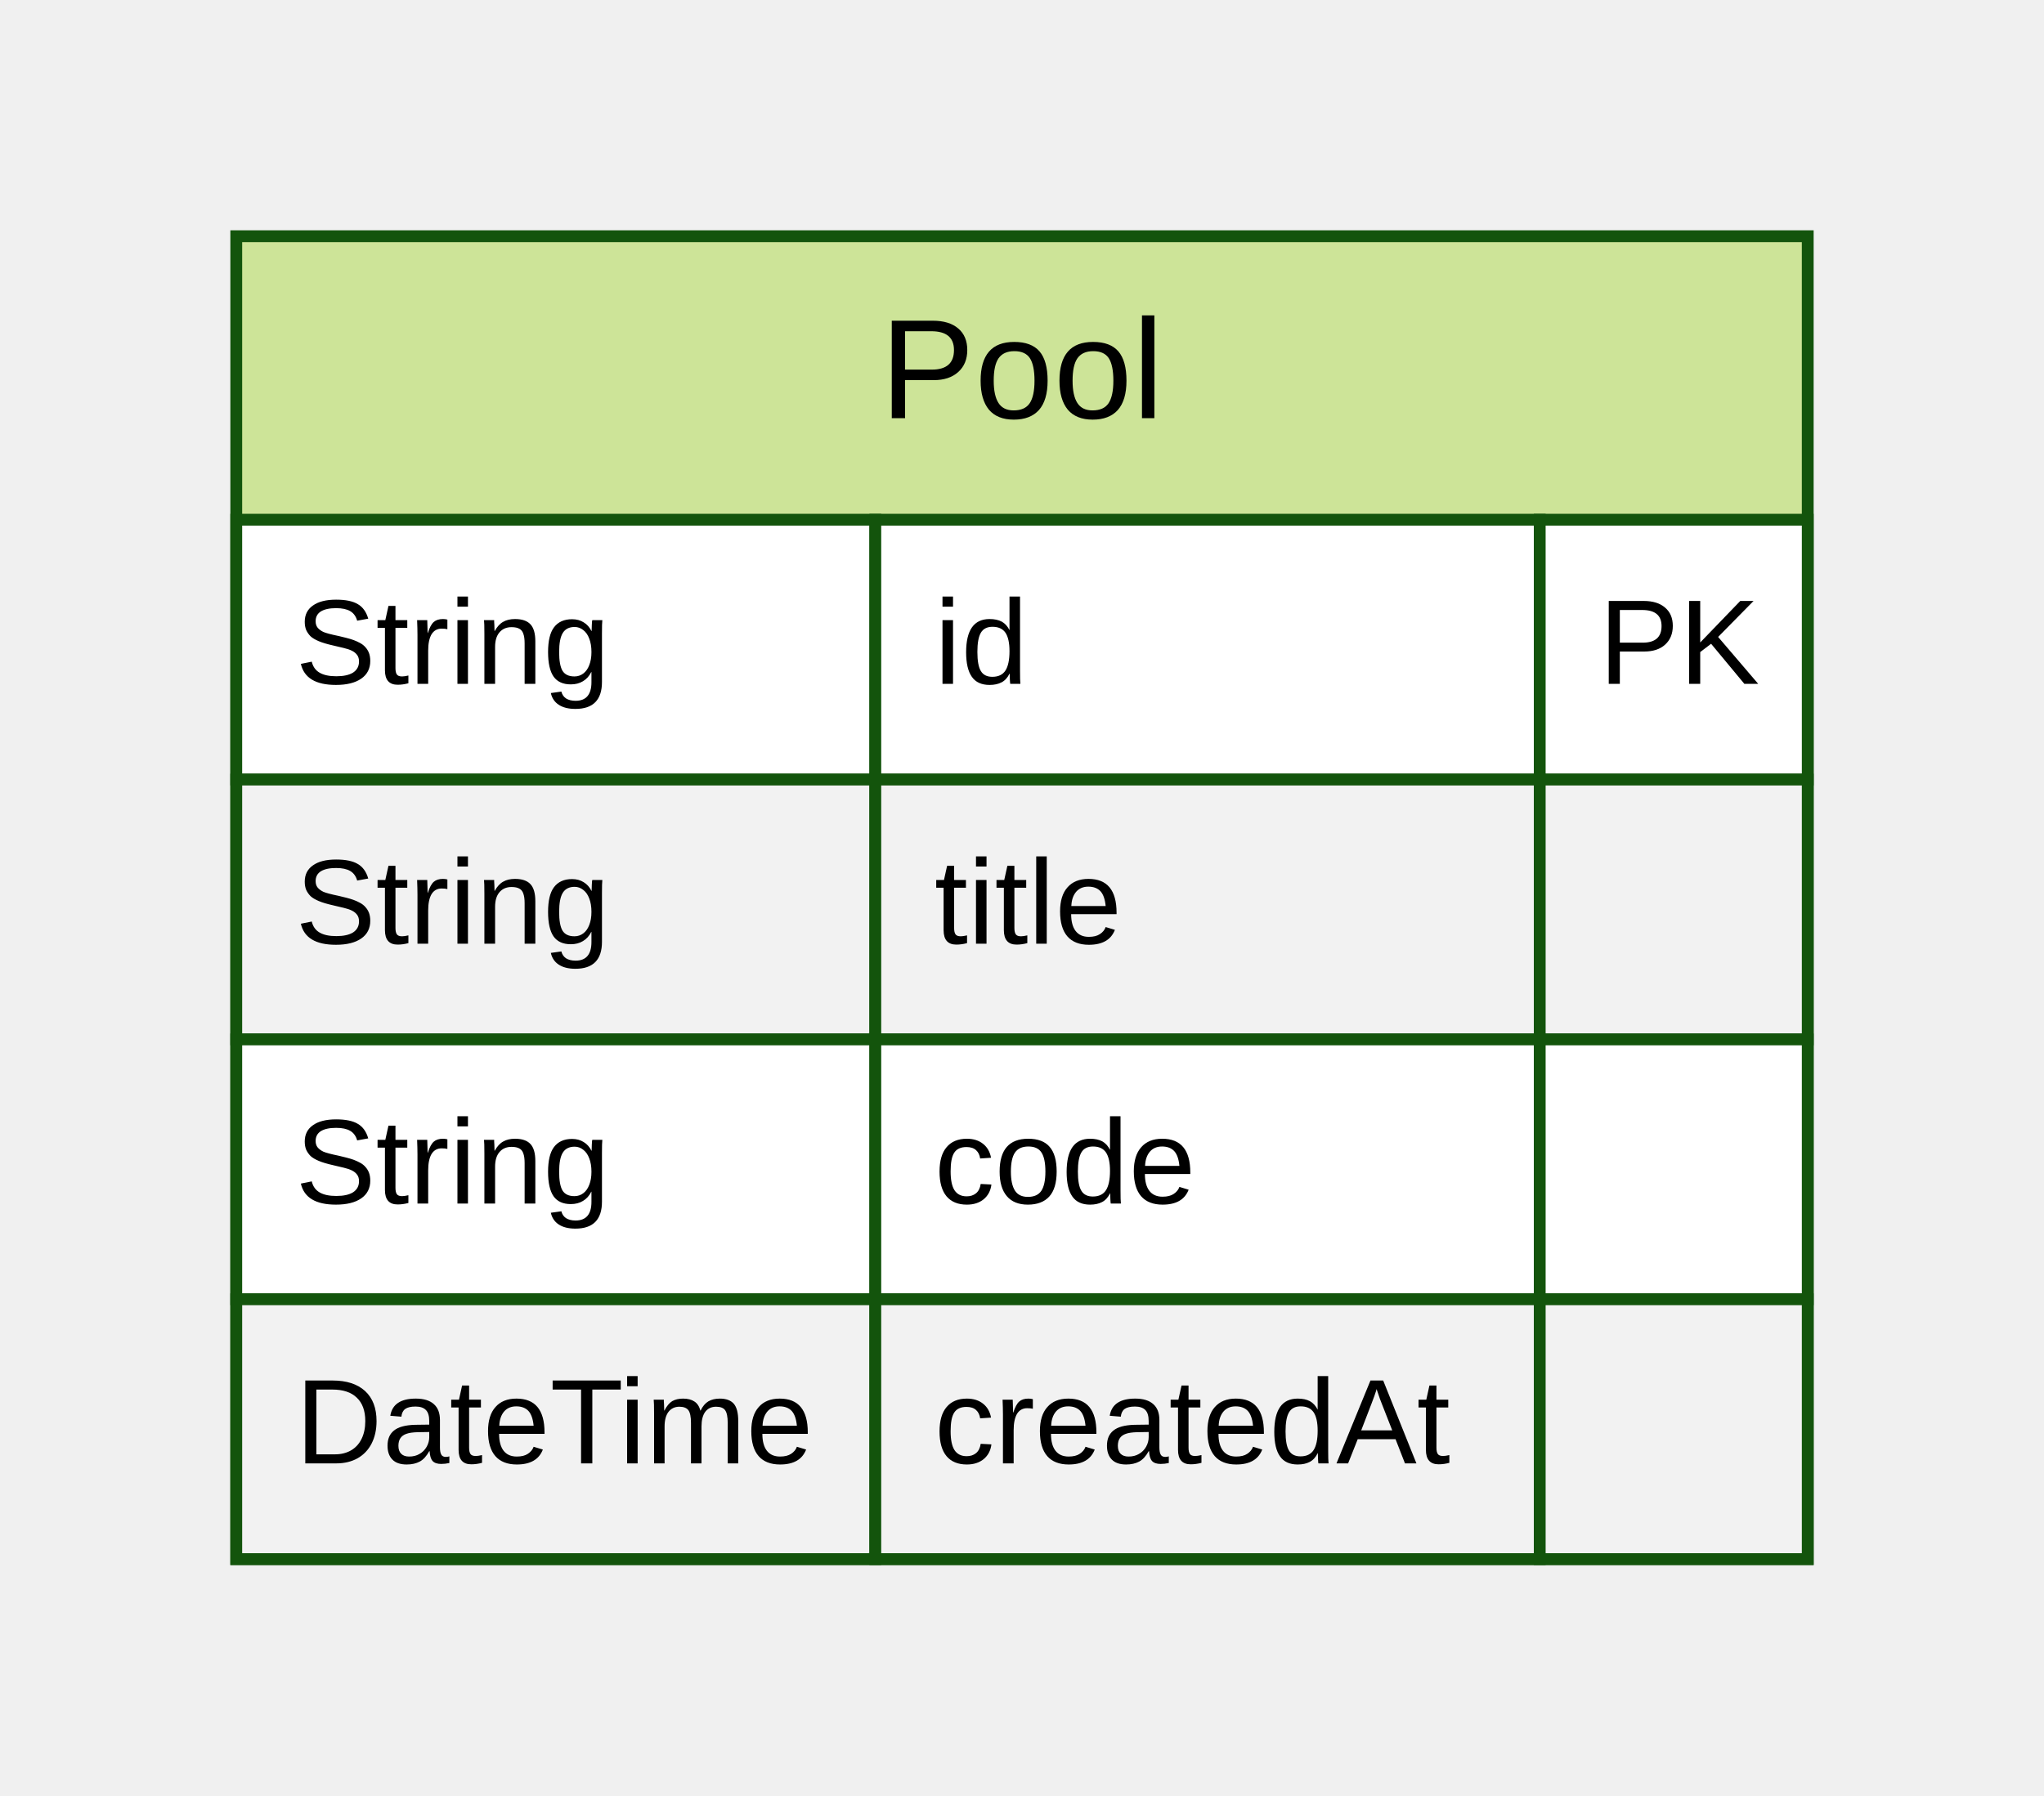
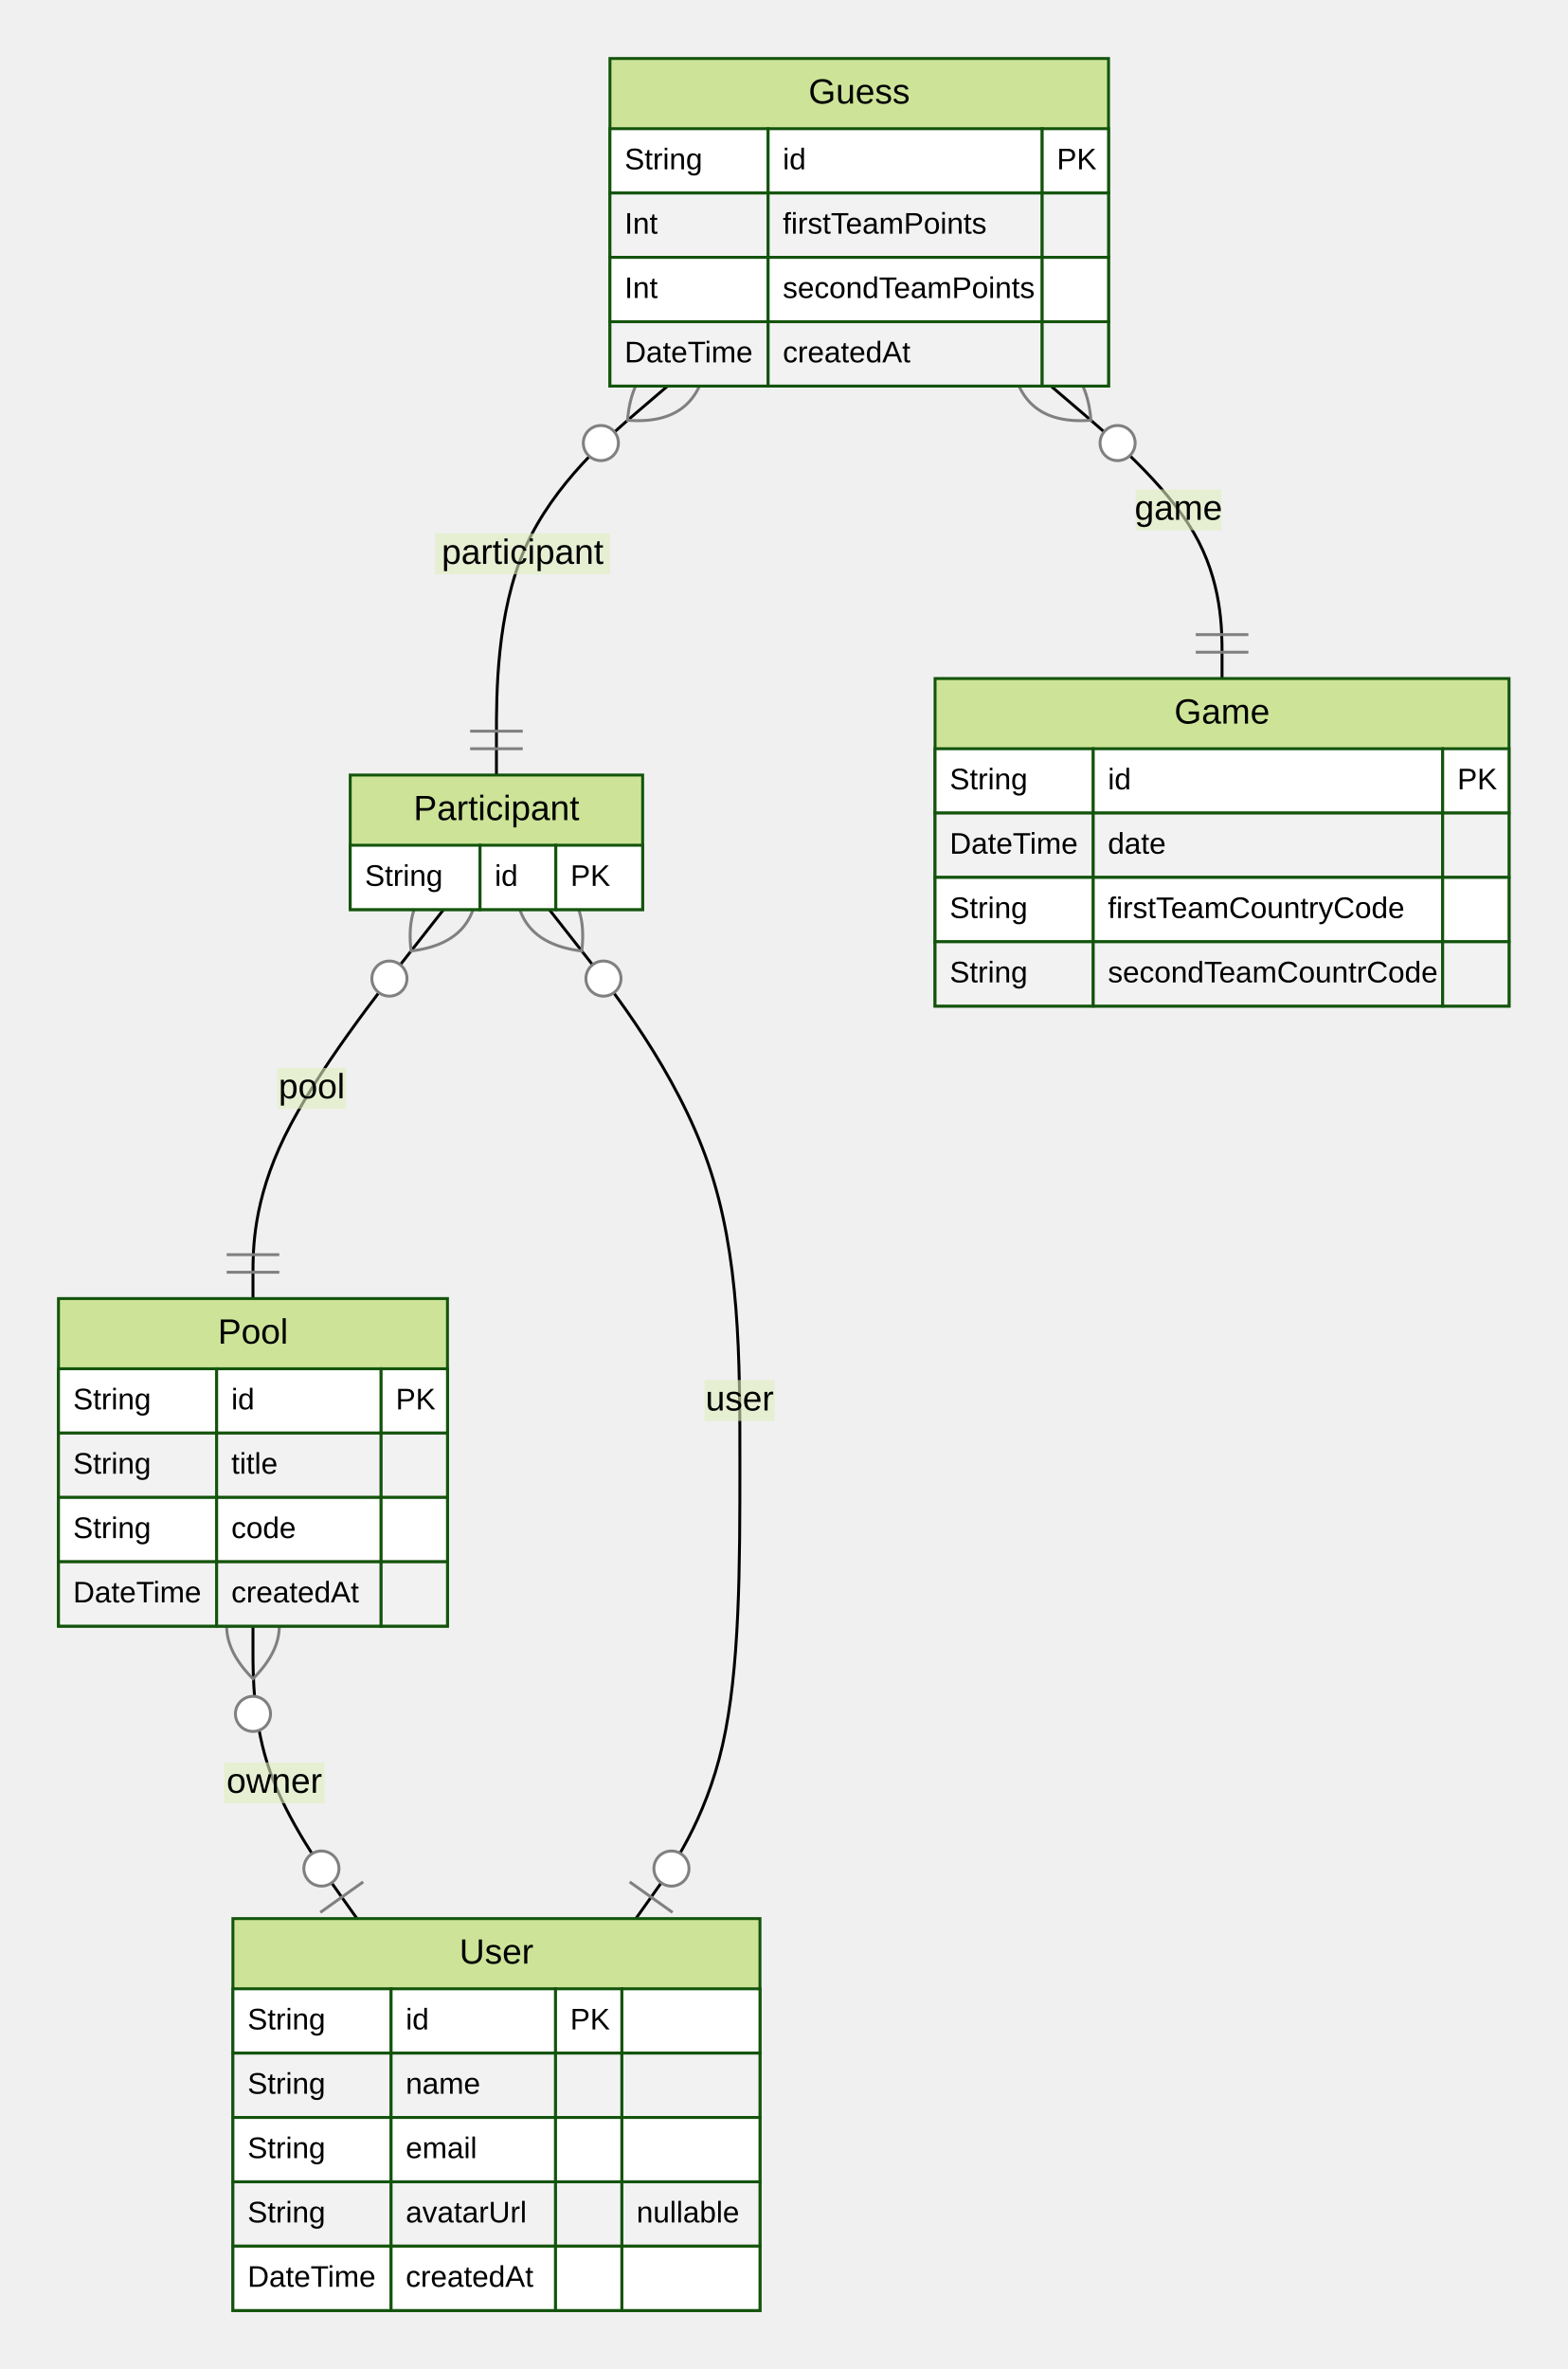
- <svg xmlns="http://www.w3.org/2000/svg" aria-labelledby="chart-title-mermaid-0 chart-desc-mermaid-0" role="img" viewBox="0 0 173.026 152" style="max-width: 173.026px; background-color: white;" width="100%" id="mermaid-0">
+ <svg xmlns="http://www.w3.org/2000/svg" aria-labelledby="chart-title-mermaid-0 chart-desc-mermaid-0" role="img" viewBox="0 0 536.052 810" style="max-width: 536.052px; background-color: white;" width="100%" id="mermaid-0">
  <style>#mermaid-0 {font-family:"trebuchet ms",verdana,arial,sans-serif;font-size:16px;fill:#000000;}#mermaid-0 .error-icon{fill:#552222;}#mermaid-0 .error-text{fill:#552222;stroke:#552222;}#mermaid-0 .edge-thickness-normal{stroke-width:2px;}#mermaid-0 .edge-thickness-thick{stroke-width:3.5px;}#mermaid-0 .edge-pattern-solid{stroke-dasharray:0;}#mermaid-0 .edge-pattern-dashed{stroke-dasharray:3;}#mermaid-0 .edge-pattern-dotted{stroke-dasharray:2;}#mermaid-0 .marker{fill:#000000;stroke:#000000;}#mermaid-0 .marker.cross{stroke:#000000;}#mermaid-0 svg{font-family:"trebuchet ms",verdana,arial,sans-serif;font-size:16px;}#mermaid-0 .entityBox{fill:#cde498;stroke:#13540c;}#mermaid-0 .attributeBoxOdd{fill:#ffffff;stroke:#13540c;}#mermaid-0 .attributeBoxEven{fill:#f2f2f2;stroke:#13540c;}#mermaid-0 .relationshipLabelBox{fill:hsl(78.158, 58.462%, 84.51%);opacity:0.7;background-color:hsl(78.158, 58.462%, 84.51%);}#mermaid-0 .relationshipLabelBox rect{opacity:0.5;}#mermaid-0 .relationshipLine{stroke:#000000;}#mermaid-0 :root{--mermaid-font-family:"trebuchet ms",verdana,arial,sans-serif;}</style>
  <g />
  <defs>
    <marker orient="auto" markerHeight="18" markerWidth="18" refY="9" refX="0" id="ONLY_ONE_START">
      <path d="M9,0 L9,18 M15,0 L15,18" fill="none" stroke="gray" />
    </marker>
  </defs>
  <defs>
    <marker orient="auto" markerHeight="18" markerWidth="18" refY="9" refX="18" id="ONLY_ONE_END">
      <path d="M3,0 L3,18 M9,0 L9,18" fill="none" stroke="gray" />
    </marker>
  </defs>
  <defs>
    <marker orient="auto" markerHeight="18" markerWidth="30" refY="9" refX="0" id="ZERO_OR_ONE_START">
      <circle r="6" cy="9" cx="21" fill="white" stroke="gray" />
      <path d="M9,0 L9,18" fill="none" stroke="gray" />
    </marker>
  </defs>
  <defs>
    <marker orient="auto" markerHeight="18" markerWidth="30" refY="9" refX="30" id="ZERO_OR_ONE_END">
      <circle r="6" cy="9" cx="9" fill="white" stroke="gray" />
      <path d="M21,0 L21,18" fill="none" stroke="gray" />
    </marker>
  </defs>
  <defs>
    <marker orient="auto" markerHeight="36" markerWidth="45" refY="18" refX="18" id="ONE_OR_MORE_START">
      <path d="M0,18 Q 18,0 36,18 Q 18,36 0,18 M42,9 L42,27" fill="none" stroke="gray" />
    </marker>
  </defs>
  <defs>
    <marker orient="auto" markerHeight="36" markerWidth="45" refY="18" refX="27" id="ONE_OR_MORE_END">
      <path d="M3,9 L3,27 M9,18 Q27,0 45,18 Q27,36 9,18" fill="none" stroke="gray" />
    </marker>
  </defs>
  <defs>
    <marker orient="auto" markerHeight="36" markerWidth="57" refY="18" refX="18" id="ZERO_OR_MORE_START">
      <circle r="6" cy="18" cx="48" fill="white" stroke="gray" />
      <path d="M0,18 Q18,0 36,18 Q18,36 0,18" fill="none" stroke="gray" />
    </marker>
  </defs>
  <defs>
    <marker orient="auto" markerHeight="36" markerWidth="57" refY="18" refX="39" id="ZERO_OR_MORE_END">
      <circle r="6" cy="18" cx="9" fill="white" stroke="gray" />
      <path d="M21,18 Q39,0 57,18 Q39,36 21,18" fill="none" stroke="gray" />
    </marker>
  </defs>
-   <g transform="translate(20,20 )" id="Pool">
+   <path marker-start="url(#ZERO_OR_MORE_START)" marker-end="url(#ZERO_OR_ONE_END)" fill="none" stroke="gray" d="M86.513,556L86.513,564.333C86.513,572.667,86.513,589.333,92.443,606C98.373,622.667,110.233,639.333,116.163,647.667L122.093,656" class="er relationshipLine" />
+   <path marker-start="url(#ZERO_OR_MORE_START)" marker-end="url(#ONLY_ONE_END)" fill="none" stroke="gray" d="M151.705,311L140.839,324.833C129.974,338.667,108.244,366.333,97.378,388.5C86.513,410.667,86.513,427.333,86.513,435.667L86.513,444" class="er relationshipLine" />
+   <path marker-start="url(#ZERO_OR_MORE_START)" marker-end="url(#ZERO_OR_ONE_END)" fill="none" stroke="gray" d="M187.835,311L198.7,324.833C209.565,338.667,231.296,366.333,242.161,397.833C253.026,429.333,253.026,464.667,253.026,500C253.026,535.333,253.026,570.667,247.096,596.667C241.167,622.667,229.307,639.333,223.377,647.667L217.447,656" class="er relationshipLine" />
+   <path marker-start="url(#ZERO_OR_MORE_START)" marker-end="url(#ONLY_ONE_END)" fill="none" stroke="gray" d="M228.294,132L218.54,140.333C208.786,148.667,189.278,165.333,179.524,187.5C169.77,209.667,169.77,237.333,169.77,251.167L169.77,265" class="er relationshipLine" />
+   <path marker-start="url(#ZERO_OR_MORE_START)" marker-end="url(#ONLY_ONE_END)" fill="none" stroke="gray" d="M359.387,132L369.141,140.333C378.895,148.667,398.403,165.333,408.157,182C417.911,198.667,417.911,215.333,417.911,223.667L417.911,232" class="er relationshipLine" />
+   <g transform="translate(20,444 )" id="Pool">
    <rect height="112" width="133.026" y="0" x="0" stroke="gray" fill-opacity="100%" fill="honeydew" class="er entityBox" />
    <text transform="translate(66.51321,12)" style="font-family: &quot;trebuchet ms&quot;, verdana, arial, sans-serif;; font-size: 12px" text-anchor="middle" dominant-baseline="middle" y="0" x="0" id="entity-Pool" class="er entityLabel">Pool</text>
    <rect height="22" width="54.096" y="24" x="0" stroke="gray" fill-opacity="100%" fill="honeydew" class="er attributeBoxOdd" />
    <text transform="translate(5,35)" style="font-family: &quot;trebuchet ms&quot;, verdana, arial, sans-serif;; font-size: 10.2px" text-anchor="left" dominant-baseline="middle" y="0" x="0" id="entity-Pool-attr-1-type" class="er entityLabel">String</text>
    <rect height="22" width="56.243" y="24" x="54.096" stroke="gray" fill-opacity="100%" fill="honeydew" class="er attributeBoxOdd" />
    <text transform="translate(59.09555,35)" style="font-family: &quot;trebuchet ms&quot;, verdana, arial, sans-serif;; font-size: 10.2px" text-anchor="left" dominant-baseline="middle" y="0" x="0" id="entity-Pool-attr-1-name" class="er entityLabel">id</text>
    <rect height="22" width="22.688" y="24" x="110.339" stroke="gray" fill-opacity="100%" fill="honeydew" class="er attributeBoxOdd" />
    <text transform="translate(115.3387,35)" style="font-family: &quot;trebuchet ms&quot;, verdana, arial, sans-serif;; font-size: 10.2px" text-anchor="left" dominant-baseline="middle" y="0" x="0" id="entity-Pool-attr-1-key" class="er entityLabel">PK</text>
    <rect height="22" width="54.096" y="46" x="0" stroke="gray" fill-opacity="100%" fill="honeydew" class="er attributeBoxEven" />
    <text transform="translate(5,57)" style="font-family: &quot;trebuchet ms&quot;, verdana, arial, sans-serif;; font-size: 10.2px" text-anchor="left" dominant-baseline="middle" y="0" x="0" id="entity-Pool-attr-2-type" class="er entityLabel">String</text>
    <rect height="22" width="56.243" y="46" x="54.096" stroke="gray" fill-opacity="100%" fill="honeydew" class="er attributeBoxEven" />
    <text transform="translate(59.09555,57)" style="font-family: &quot;trebuchet ms&quot;, verdana, arial, sans-serif;; font-size: 10.2px" text-anchor="left" dominant-baseline="middle" y="0" x="0" id="entity-Pool-attr-2-name" class="er entityLabel">title</text>
    <rect height="22" width="22.688" y="46" x="110.339" stroke="gray" fill-opacity="100%" fill="honeydew" class="er attributeBoxEven" />
    <text transform="translate(115.3387,57)" style="font-family: &quot;trebuchet ms&quot;, verdana, arial, sans-serif;; font-size: 10.2px" text-anchor="left" dominant-baseline="middle" y="0" x="0" id="entity-Pool-attr-2-key" class="er entityLabel" />
    <rect height="22" width="54.096" y="68" x="0" stroke="gray" fill-opacity="100%" fill="honeydew" class="er attributeBoxOdd" />
    <text transform="translate(5,79)" style="font-family: &quot;trebuchet ms&quot;, verdana, arial, sans-serif;; font-size: 10.2px" text-anchor="left" dominant-baseline="middle" y="0" x="0" id="entity-Pool-attr-3-type" class="er entityLabel">String</text>
    <rect height="22" width="56.243" y="68" x="54.096" stroke="gray" fill-opacity="100%" fill="honeydew" class="er attributeBoxOdd" />
    <text transform="translate(59.09555,79)" style="font-family: &quot;trebuchet ms&quot;, verdana, arial, sans-serif;; font-size: 10.2px" text-anchor="left" dominant-baseline="middle" y="0" x="0" id="entity-Pool-attr-3-name" class="er entityLabel">code</text>
    <rect height="22" width="22.688" y="68" x="110.339" stroke="gray" fill-opacity="100%" fill="honeydew" class="er attributeBoxOdd" />
    <text transform="translate(115.3387,79)" style="font-family: &quot;trebuchet ms&quot;, verdana, arial, sans-serif;; font-size: 10.2px" text-anchor="left" dominant-baseline="middle" y="0" x="0" id="entity-Pool-attr-3-key" class="er entityLabel" />
    <rect height="22" width="54.096" y="90" x="0" stroke="gray" fill-opacity="100%" fill="honeydew" class="er attributeBoxEven" />
    <text transform="translate(5,101)" style="font-family: &quot;trebuchet ms&quot;, verdana, arial, sans-serif;; font-size: 10.2px" text-anchor="left" dominant-baseline="middle" y="0" x="0" id="entity-Pool-attr-4-type" class="er entityLabel">DateTime</text>
    <rect height="22" width="56.243" y="90" x="54.096" stroke="gray" fill-opacity="100%" fill="honeydew" class="er attributeBoxEven" />
    <text transform="translate(59.09555,101)" style="font-family: &quot;trebuchet ms&quot;, verdana, arial, sans-serif;; font-size: 10.2px" text-anchor="left" dominant-baseline="middle" y="0" x="0" id="entity-Pool-attr-4-name" class="er entityLabel">createdAt</text>
    <rect height="22" width="22.688" y="90" x="110.339" stroke="gray" fill-opacity="100%" fill="honeydew" class="er attributeBoxEven" />
    <text transform="translate(115.3387,101)" style="font-family: &quot;trebuchet ms&quot;, verdana, arial, sans-serif;; font-size: 10.2px" text-anchor="left" dominant-baseline="middle" y="0" x="0" id="entity-Pool-attr-4-key" class="er entityLabel" />
  </g>
+   <g transform="translate(119.7698,265 )" id="Participant">
+     <rect height="46" width="100" y="0" x="0" stroke="gray" fill-opacity="100%" fill="honeydew" class="er entityBox" />
+     <text transform="translate(50,12)" style="font-family: &quot;trebuchet ms&quot;, verdana, arial, sans-serif;; font-size: 12px" text-anchor="middle" dominant-baseline="middle" y="0" x="0" id="entity-Participant" class="er entityLabel">Participant</text>
+     <rect height="22" width="44.399" y="24" x="0" stroke="gray" fill-opacity="100%" fill="honeydew" class="er attributeBoxOdd" />
+     <text transform="translate(5,35)" style="font-family: &quot;trebuchet ms&quot;, verdana, arial, sans-serif;; font-size: 10.2px" text-anchor="left" dominant-baseline="middle" y="0" x="0" id="entity-Participant-attr-1-type" class="er entityLabel">String</text>
+     <rect height="22" width="25.911" y="24" x="44.399" stroke="gray" fill-opacity="100%" fill="honeydew" class="er attributeBoxOdd" />
+     <text transform="translate(49.39862,35)" style="font-family: &quot;trebuchet ms&quot;, verdana, arial, sans-serif;; font-size: 10.2px" text-anchor="left" dominant-baseline="middle" y="0" x="0" id="entity-Participant-attr-1-name" class="er entityLabel">id</text>
+     <rect height="22" width="29.69" y="24" x="70.31" stroke="gray" fill-opacity="100%" fill="honeydew" class="er attributeBoxOdd" />
+     <text transform="translate(75.30976,35)" style="font-family: &quot;trebuchet ms&quot;, verdana, arial, sans-serif;; font-size: 10.2px" text-anchor="left" dominant-baseline="middle" y="0" x="0" id="entity-Participant-attr-1-key" class="er entityLabel">PK</text>
+   </g>
+   <g transform="translate(79.65034,656 )" id="User">
+     <rect height="134" width="180.239" y="0" x="0" stroke="gray" fill-opacity="100%" fill="honeydew" class="er entityBox" />
+     <text transform="translate(90.11948,12)" style="font-family: &quot;trebuchet ms&quot;, verdana, arial, sans-serif;; font-size: 12px" text-anchor="middle" dominant-baseline="middle" y="0" x="0" id="entity-User" class="er entityLabel">User</text>
+     <rect height="22" width="54.096" y="24" x="0" stroke="gray" fill-opacity="100%" fill="honeydew" class="er attributeBoxOdd" />
+     <text transform="translate(5,35)" style="font-family: &quot;trebuchet ms&quot;, verdana, arial, sans-serif;; font-size: 10.2px" text-anchor="left" dominant-baseline="middle" y="0" x="0" id="entity-User-attr-1-type" class="er entityLabel">String</text>
+     <rect height="22" width="56.243" y="24" x="54.096" stroke="gray" fill-opacity="100%" fill="honeydew" class="er attributeBoxOdd" />
+     <text transform="translate(59.09555,35)" style="font-family: &quot;trebuchet ms&quot;, verdana, arial, sans-serif;; font-size: 10.2px" text-anchor="left" dominant-baseline="middle" y="0" x="0" id="entity-User-attr-1-name" class="er entityLabel">id</text>
+     <rect height="22" width="22.688" y="24" x="110.339" stroke="gray" fill-opacity="100%" fill="honeydew" class="er attributeBoxOdd" />
+     <text transform="translate(115.3387,35)" style="font-family: &quot;trebuchet ms&quot;, verdana, arial, sans-serif;; font-size: 10.2px" text-anchor="left" dominant-baseline="middle" y="0" x="0" id="entity-User-attr-1-key" class="er entityLabel">PK</text>
+     <rect height="22" width="47.213" y="24" x="133.026" stroke="gray" fill-opacity="100%" fill="honeydew" class="er attributeBoxOdd" />
+     <text transform="translate(138.0264,35)" style="font-family: &quot;trebuchet ms&quot;, verdana, arial, sans-serif;; font-size: 10.2px" text-anchor="left" dominant-baseline="middle" y="0" x="0" id="entity-User-attr-1-comment" class="er entityLabel" />
+     <rect height="22" width="54.096" y="46" x="0" stroke="gray" fill-opacity="100%" fill="honeydew" class="er attributeBoxEven" />
+     <text transform="translate(5,57)" style="font-family: &quot;trebuchet ms&quot;, verdana, arial, sans-serif;; font-size: 10.2px" text-anchor="left" dominant-baseline="middle" y="0" x="0" id="entity-User-attr-2-type" class="er entityLabel">String</text>
+     <rect height="22" width="56.243" y="46" x="54.096" stroke="gray" fill-opacity="100%" fill="honeydew" class="er attributeBoxEven" />
+     <text transform="translate(59.09555,57)" style="font-family: &quot;trebuchet ms&quot;, verdana, arial, sans-serif;; font-size: 10.2px" text-anchor="left" dominant-baseline="middle" y="0" x="0" id="entity-User-attr-2-name" class="er entityLabel">name</text>
+     <rect height="22" width="22.688" y="46" x="110.339" stroke="gray" fill-opacity="100%" fill="honeydew" class="er attributeBoxEven" />
+     <text transform="translate(115.3387,57)" style="font-family: &quot;trebuchet ms&quot;, verdana, arial, sans-serif;; font-size: 10.2px" text-anchor="left" dominant-baseline="middle" y="0" x="0" id="entity-User-attr-2-key" class="er entityLabel" />
+     <rect height="22" width="47.213" y="46" x="133.026" stroke="gray" fill-opacity="100%" fill="honeydew" class="er attributeBoxEven" />
+     <text transform="translate(138.0264,57)" style="font-family: &quot;trebuchet ms&quot;, verdana, arial, sans-serif;; font-size: 10.2px" text-anchor="left" dominant-baseline="middle" y="0" x="0" id="entity-User-attr-2-comment" class="er entityLabel" />
+     <rect height="22" width="54.096" y="68" x="0" stroke="gray" fill-opacity="100%" fill="honeydew" class="er attributeBoxOdd" />
+     <text transform="translate(5,79)" style="font-family: &quot;trebuchet ms&quot;, verdana, arial, sans-serif;; font-size: 10.2px" text-anchor="left" dominant-baseline="middle" y="0" x="0" id="entity-User-attr-3-type" class="er entityLabel">String</text>
+     <rect height="22" width="56.243" y="68" x="54.096" stroke="gray" fill-opacity="100%" fill="honeydew" class="er attributeBoxOdd" />
+     <text transform="translate(59.09555,79)" style="font-family: &quot;trebuchet ms&quot;, verdana, arial, sans-serif;; font-size: 10.2px" text-anchor="left" dominant-baseline="middle" y="0" x="0" id="entity-User-attr-3-name" class="er entityLabel">email</text>
+     <rect height="22" width="22.688" y="68" x="110.339" stroke="gray" fill-opacity="100%" fill="honeydew" class="er attributeBoxOdd" />
+     <text transform="translate(115.3387,79)" style="font-family: &quot;trebuchet ms&quot;, verdana, arial, sans-serif;; font-size: 10.2px" text-anchor="left" dominant-baseline="middle" y="0" x="0" id="entity-User-attr-3-key" class="er entityLabel" />
+     <rect height="22" width="47.213" y="68" x="133.026" stroke="gray" fill-opacity="100%" fill="honeydew" class="er attributeBoxOdd" />
+     <text transform="translate(138.0264,79)" style="font-family: &quot;trebuchet ms&quot;, verdana, arial, sans-serif;; font-size: 10.2px" text-anchor="left" dominant-baseline="middle" y="0" x="0" id="entity-User-attr-3-comment" class="er entityLabel" />
+     <rect height="22" width="54.096" y="90" x="0" stroke="gray" fill-opacity="100%" fill="honeydew" class="er attributeBoxEven" />
+     <text transform="translate(5,101)" style="font-family: &quot;trebuchet ms&quot;, verdana, arial, sans-serif;; font-size: 10.2px" text-anchor="left" dominant-baseline="middle" y="0" x="0" id="entity-User-attr-4-type" class="er entityLabel">String</text>
+     <rect height="22" width="56.243" y="90" x="54.096" stroke="gray" fill-opacity="100%" fill="honeydew" class="er attributeBoxEven" />
+     <text transform="translate(59.09555,101)" style="font-family: &quot;trebuchet ms&quot;, verdana, arial, sans-serif;; font-size: 10.2px" text-anchor="left" dominant-baseline="middle" y="0" x="0" id="entity-User-attr-4-name" class="er entityLabel">avatarUrl</text>
+     <rect height="22" width="22.688" y="90" x="110.339" stroke="gray" fill-opacity="100%" fill="honeydew" class="er attributeBoxEven" />
+     <text transform="translate(115.3387,101)" style="font-family: &quot;trebuchet ms&quot;, verdana, arial, sans-serif;; font-size: 10.2px" text-anchor="left" dominant-baseline="middle" y="0" x="0" id="entity-User-attr-4-key" class="er entityLabel" />
+     <rect height="22" width="47.213" y="90" x="133.026" stroke="gray" fill-opacity="100%" fill="honeydew" class="er attributeBoxEven" />
+     <text transform="translate(138.0264,101)" style="font-family: &quot;trebuchet ms&quot;, verdana, arial, sans-serif;; font-size: 10.2px" text-anchor="left" dominant-baseline="middle" y="0" x="0" id="entity-User-attr-4-comment" class="er entityLabel">nullable</text>
+     <rect height="22" width="54.096" y="112" x="0" stroke="gray" fill-opacity="100%" fill="honeydew" class="er attributeBoxOdd" />
+     <text transform="translate(5,123)" style="font-family: &quot;trebuchet ms&quot;, verdana, arial, sans-serif;; font-size: 10.2px" text-anchor="left" dominant-baseline="middle" y="0" x="0" id="entity-User-attr-5-type" class="er entityLabel">DateTime</text>
+     <rect height="22" width="56.243" y="112" x="54.096" stroke="gray" fill-opacity="100%" fill="honeydew" class="er attributeBoxOdd" />
+     <text transform="translate(59.09555,123)" style="font-family: &quot;trebuchet ms&quot;, verdana, arial, sans-serif;; font-size: 10.2px" text-anchor="left" dominant-baseline="middle" y="0" x="0" id="entity-User-attr-5-name" class="er entityLabel">createdAt</text>
+     <rect height="22" width="22.688" y="112" x="110.339" stroke="gray" fill-opacity="100%" fill="honeydew" class="er attributeBoxOdd" />
+     <text transform="translate(115.3387,123)" style="font-family: &quot;trebuchet ms&quot;, verdana, arial, sans-serif;; font-size: 10.2px" text-anchor="left" dominant-baseline="middle" y="0" x="0" id="entity-User-attr-5-key" class="er entityLabel" />
+     <rect height="22" width="47.213" y="112" x="133.026" stroke="gray" fill-opacity="100%" fill="honeydew" class="er attributeBoxOdd" />
+     <text transform="translate(138.0264,123)" style="font-family: &quot;trebuchet ms&quot;, verdana, arial, sans-serif;; font-size: 10.2px" text-anchor="left" dominant-baseline="middle" y="0" x="0" id="entity-User-attr-5-comment" class="er entityLabel" />
+   </g>
+   <g transform="translate(319.7698,232 )" id="Game">
+     <rect height="112" width="196.282" y="0" x="0" stroke="gray" fill-opacity="100%" fill="honeydew" class="er entityBox" />
+     <text transform="translate(98.14111,12)" style="font-family: &quot;trebuchet ms&quot;, verdana, arial, sans-serif;; font-size: 12px" text-anchor="middle" dominant-baseline="middle" y="0" x="0" id="entity-Game" class="er entityLabel">Game</text>
+     <rect height="22" width="54.096" y="24" x="0" stroke="gray" fill-opacity="100%" fill="honeydew" class="er attributeBoxOdd" />
+     <text transform="translate(5,35)" style="font-family: &quot;trebuchet ms&quot;, verdana, arial, sans-serif;; font-size: 10.2px" text-anchor="left" dominant-baseline="middle" y="0" x="0" id="entity-Game-attr-1-type" class="er entityLabel">String</text>
+     <rect height="22" width="119.499" y="24" x="54.096" stroke="gray" fill-opacity="100%" fill="honeydew" class="er attributeBoxOdd" />
+     <text transform="translate(59.09555,35)" style="font-family: &quot;trebuchet ms&quot;, verdana, arial, sans-serif;; font-size: 10.2px" text-anchor="left" dominant-baseline="middle" y="0" x="0" id="entity-Game-attr-1-name" class="er entityLabel">id</text>
+     <rect height="22" width="22.688" y="24" x="173.595" stroke="gray" fill-opacity="100%" fill="honeydew" class="er attributeBoxOdd" />
+     <text transform="translate(178.5945,35)" style="font-family: &quot;trebuchet ms&quot;, verdana, arial, sans-serif;; font-size: 10.2px" text-anchor="left" dominant-baseline="middle" y="0" x="0" id="entity-Game-attr-1-key" class="er entityLabel">PK</text>
+     <rect height="22" width="54.096" y="46" x="0" stroke="gray" fill-opacity="100%" fill="honeydew" class="er attributeBoxEven" />
+     <text transform="translate(5,57)" style="font-family: &quot;trebuchet ms&quot;, verdana, arial, sans-serif;; font-size: 10.2px" text-anchor="left" dominant-baseline="middle" y="0" x="0" id="entity-Game-attr-2-type" class="er entityLabel">DateTime</text>
+     <rect height="22" width="119.499" y="46" x="54.096" stroke="gray" fill-opacity="100%" fill="honeydew" class="er attributeBoxEven" />
+     <text transform="translate(59.09555,57)" style="font-family: &quot;trebuchet ms&quot;, verdana, arial, sans-serif;; font-size: 10.2px" text-anchor="left" dominant-baseline="middle" y="0" x="0" id="entity-Game-attr-2-name" class="er entityLabel">date</text>
+     <rect height="22" width="22.688" y="46" x="173.595" stroke="gray" fill-opacity="100%" fill="honeydew" class="er attributeBoxEven" />
+     <text transform="translate(178.5945,57)" style="font-family: &quot;trebuchet ms&quot;, verdana, arial, sans-serif;; font-size: 10.2px" text-anchor="left" dominant-baseline="middle" y="0" x="0" id="entity-Game-attr-2-key" class="er entityLabel" />
+     <rect height="22" width="54.096" y="68" x="0" stroke="gray" fill-opacity="100%" fill="honeydew" class="er attributeBoxOdd" />
+     <text transform="translate(5,79)" style="font-family: &quot;trebuchet ms&quot;, verdana, arial, sans-serif;; font-size: 10.2px" text-anchor="left" dominant-baseline="middle" y="0" x="0" id="entity-Game-attr-3-type" class="er entityLabel">String</text>
+     <rect height="22" width="119.499" y="68" x="54.096" stroke="gray" fill-opacity="100%" fill="honeydew" class="er attributeBoxOdd" />
+     <text transform="translate(59.09555,79)" style="font-family: &quot;trebuchet ms&quot;, verdana, arial, sans-serif;; font-size: 10.2px" text-anchor="left" dominant-baseline="middle" y="0" x="0" id="entity-Game-attr-3-name" class="er entityLabel">firstTeamCountryCode</text>
+     <rect height="22" width="22.688" y="68" x="173.595" stroke="gray" fill-opacity="100%" fill="honeydew" class="er attributeBoxOdd" />
+     <text transform="translate(178.5945,79)" style="font-family: &quot;trebuchet ms&quot;, verdana, arial, sans-serif;; font-size: 10.2px" text-anchor="left" dominant-baseline="middle" y="0" x="0" id="entity-Game-attr-3-key" class="er entityLabel" />
+     <rect height="22" width="54.096" y="90" x="0" stroke="gray" fill-opacity="100%" fill="honeydew" class="er attributeBoxEven" />
+     <text transform="translate(5,101)" style="font-family: &quot;trebuchet ms&quot;, verdana, arial, sans-serif;; font-size: 10.2px" text-anchor="left" dominant-baseline="middle" y="0" x="0" id="entity-Game-attr-4-type" class="er entityLabel">String</text>
+     <rect height="22" width="119.499" y="90" x="54.096" stroke="gray" fill-opacity="100%" fill="honeydew" class="er attributeBoxEven" />
+     <text transform="translate(59.09555,101)" style="font-family: &quot;trebuchet ms&quot;, verdana, arial, sans-serif;; font-size: 10.2px" text-anchor="left" dominant-baseline="middle" y="0" x="0" id="entity-Game-attr-4-name" class="er entityLabel">secondTeamCountrCode</text>
+     <rect height="22" width="22.688" y="90" x="173.595" stroke="gray" fill-opacity="100%" fill="honeydew" class="er attributeBoxEven" />
+     <text transform="translate(178.5945,101)" style="font-family: &quot;trebuchet ms&quot;, verdana, arial, sans-serif;; font-size: 10.2px" text-anchor="left" dominant-baseline="middle" y="0" x="0" id="entity-Game-attr-4-key" class="er entityLabel" />
+   </g>
+   <g transform="translate(208.5882,20 )" id="Guess">
+     <rect height="112" width="170.504" y="0" x="0" stroke="gray" fill-opacity="100%" fill="honeydew" class="er entityBox" />
+     <text transform="translate(85.2522,12)" style="font-family: &quot;trebuchet ms&quot;, verdana, arial, sans-serif;; font-size: 12px" text-anchor="middle" dominant-baseline="middle" y="0" x="0" id="entity-Guess" class="er entityLabel">Guess</text>
+     <rect height="22" width="54.096" y="24" x="0" stroke="gray" fill-opacity="100%" fill="honeydew" class="er attributeBoxOdd" />
+     <text transform="translate(5,35)" style="font-family: &quot;trebuchet ms&quot;, verdana, arial, sans-serif;; font-size: 10.2px" text-anchor="left" dominant-baseline="middle" y="0" x="0" id="entity-Guess-attr-1-type" class="er entityLabel">String</text>
+     <rect height="22" width="93.721" y="24" x="54.096" stroke="gray" fill-opacity="100%" fill="honeydew" class="er attributeBoxOdd" />
+     <text transform="translate(59.09555,35)" style="font-family: &quot;trebuchet ms&quot;, verdana, arial, sans-serif;; font-size: 10.2px" text-anchor="left" dominant-baseline="middle" y="0" x="0" id="entity-Guess-attr-1-name" class="er entityLabel">id</text>
+     <rect height="22" width="22.688" y="24" x="147.817" stroke="gray" fill-opacity="100%" fill="honeydew" class="er attributeBoxOdd" />
+     <text transform="translate(152.8167,35)" style="font-family: &quot;trebuchet ms&quot;, verdana, arial, sans-serif;; font-size: 10.2px" text-anchor="left" dominant-baseline="middle" y="0" x="0" id="entity-Guess-attr-1-key" class="er entityLabel">PK</text>
+     <rect height="22" width="54.096" y="46" x="0" stroke="gray" fill-opacity="100%" fill="honeydew" class="er attributeBoxEven" />
+     <text transform="translate(5,57)" style="font-family: &quot;trebuchet ms&quot;, verdana, arial, sans-serif;; font-size: 10.2px" text-anchor="left" dominant-baseline="middle" y="0" x="0" id="entity-Guess-attr-2-type" class="er entityLabel">Int</text>
+     <rect height="22" width="93.721" y="46" x="54.096" stroke="gray" fill-opacity="100%" fill="honeydew" class="er attributeBoxEven" />
+     <text transform="translate(59.09555,57)" style="font-family: &quot;trebuchet ms&quot;, verdana, arial, sans-serif;; font-size: 10.2px" text-anchor="left" dominant-baseline="middle" y="0" x="0" id="entity-Guess-attr-2-name" class="er entityLabel">firstTeamPoints</text>
+     <rect height="22" width="22.688" y="46" x="147.817" stroke="gray" fill-opacity="100%" fill="honeydew" class="er attributeBoxEven" />
+     <text transform="translate(152.8167,57)" style="font-family: &quot;trebuchet ms&quot;, verdana, arial, sans-serif;; font-size: 10.2px" text-anchor="left" dominant-baseline="middle" y="0" x="0" id="entity-Guess-attr-2-key" class="er entityLabel" />
+     <rect height="22" width="54.096" y="68" x="0" stroke="gray" fill-opacity="100%" fill="honeydew" class="er attributeBoxOdd" />
+     <text transform="translate(5,79)" style="font-family: &quot;trebuchet ms&quot;, verdana, arial, sans-serif;; font-size: 10.2px" text-anchor="left" dominant-baseline="middle" y="0" x="0" id="entity-Guess-attr-3-type" class="er entityLabel">Int</text>
+     <rect height="22" width="93.721" y="68" x="54.096" stroke="gray" fill-opacity="100%" fill="honeydew" class="er attributeBoxOdd" />
+     <text transform="translate(59.09555,79)" style="font-family: &quot;trebuchet ms&quot;, verdana, arial, sans-serif;; font-size: 10.2px" text-anchor="left" dominant-baseline="middle" y="0" x="0" id="entity-Guess-attr-3-name" class="er entityLabel">secondTeamPoints</text>
+     <rect height="22" width="22.688" y="68" x="147.817" stroke="gray" fill-opacity="100%" fill="honeydew" class="er attributeBoxOdd" />
+     <text transform="translate(152.8167,79)" style="font-family: &quot;trebuchet ms&quot;, verdana, arial, sans-serif;; font-size: 10.2px" text-anchor="left" dominant-baseline="middle" y="0" x="0" id="entity-Guess-attr-3-key" class="er entityLabel" />
+     <rect height="22" width="54.096" y="90" x="0" stroke="gray" fill-opacity="100%" fill="honeydew" class="er attributeBoxEven" />
+     <text transform="translate(5,101)" style="font-family: &quot;trebuchet ms&quot;, verdana, arial, sans-serif;; font-size: 10.2px" text-anchor="left" dominant-baseline="middle" y="0" x="0" id="entity-Guess-attr-4-type" class="er entityLabel">DateTime</text>
+     <rect height="22" width="93.721" y="90" x="54.096" stroke="gray" fill-opacity="100%" fill="honeydew" class="er attributeBoxEven" />
+     <text transform="translate(59.09555,101)" style="font-family: &quot;trebuchet ms&quot;, verdana, arial, sans-serif;; font-size: 10.2px" text-anchor="left" dominant-baseline="middle" y="0" x="0" id="entity-Guess-attr-4-name" class="er entityLabel">createdAt</text>
+     <rect height="22" width="22.688" y="90" x="147.817" stroke="gray" fill-opacity="100%" fill="honeydew" class="er attributeBoxEven" />
+     <text transform="translate(152.8167,101)" style="font-family: &quot;trebuchet ms&quot;, verdana, arial, sans-serif;; font-size: 10.2px" text-anchor="left" dominant-baseline="middle" y="0" x="0" id="entity-Guess-attr-4-key" class="er entityLabel" />
+   </g>
+   <rect fill-opacity="85%" fill="white" height="14" width="34.471" y="602.592" x="76.574" class="er relationshipLabelBox" />
+   <text style="font-family: &quot;trebuchet ms&quot;, verdana, arial, sans-serif;; font-size: 12px" dominant-baseline="middle" text-anchor="middle" y="609.592" x="93.81" id="rel1" class="er relationshipLabel">owner</text>
+   <rect fill-opacity="85%" fill="white" height="14" width="23.564" y="365.133" x="94.824" class="er relationshipLabelBox" />
+   <text style="font-family: &quot;trebuchet ms&quot;, verdana, arial, sans-serif;; font-size: 12px" dominant-baseline="middle" text-anchor="middle" y="372.133" x="106.606" id="rel2" class="er relationshipLabel">pool</text>
+   <rect fill-opacity="85%" fill="white" height="14" width="23.959" y="471.862" x="240.96" class="er relationshipLabelBox" />
+   <text style="font-family: &quot;trebuchet ms&quot;, verdana, arial, sans-serif;; font-size: 12px" dominant-baseline="middle" text-anchor="middle" y="478.862" x="252.94" id="rel3" class="er relationshipLabel">user</text>
+   <rect fill-opacity="85%" fill="white" height="14" width="59.744" y="182.401" x="148.844" class="er relationshipLabelBox" />
+   <text style="font-family: &quot;trebuchet ms&quot;, verdana, arial, sans-serif;; font-size: 12px" dominant-baseline="middle" text-anchor="middle" y="189.401" x="178.716" id="rel4" class="er relationshipLabel">participant</text>
+   <rect fill-opacity="85%" fill="white" height="14" width="29.289" y="167.324" x="388.379" class="er relationshipLabelBox" />
+   <text style="font-family: &quot;trebuchet ms&quot;, verdana, arial, sans-serif;; font-size: 12px" dominant-baseline="middle" text-anchor="middle" y="174.324" x="403.023" id="rel5" class="er relationshipLabel">game</text>
</svg>
